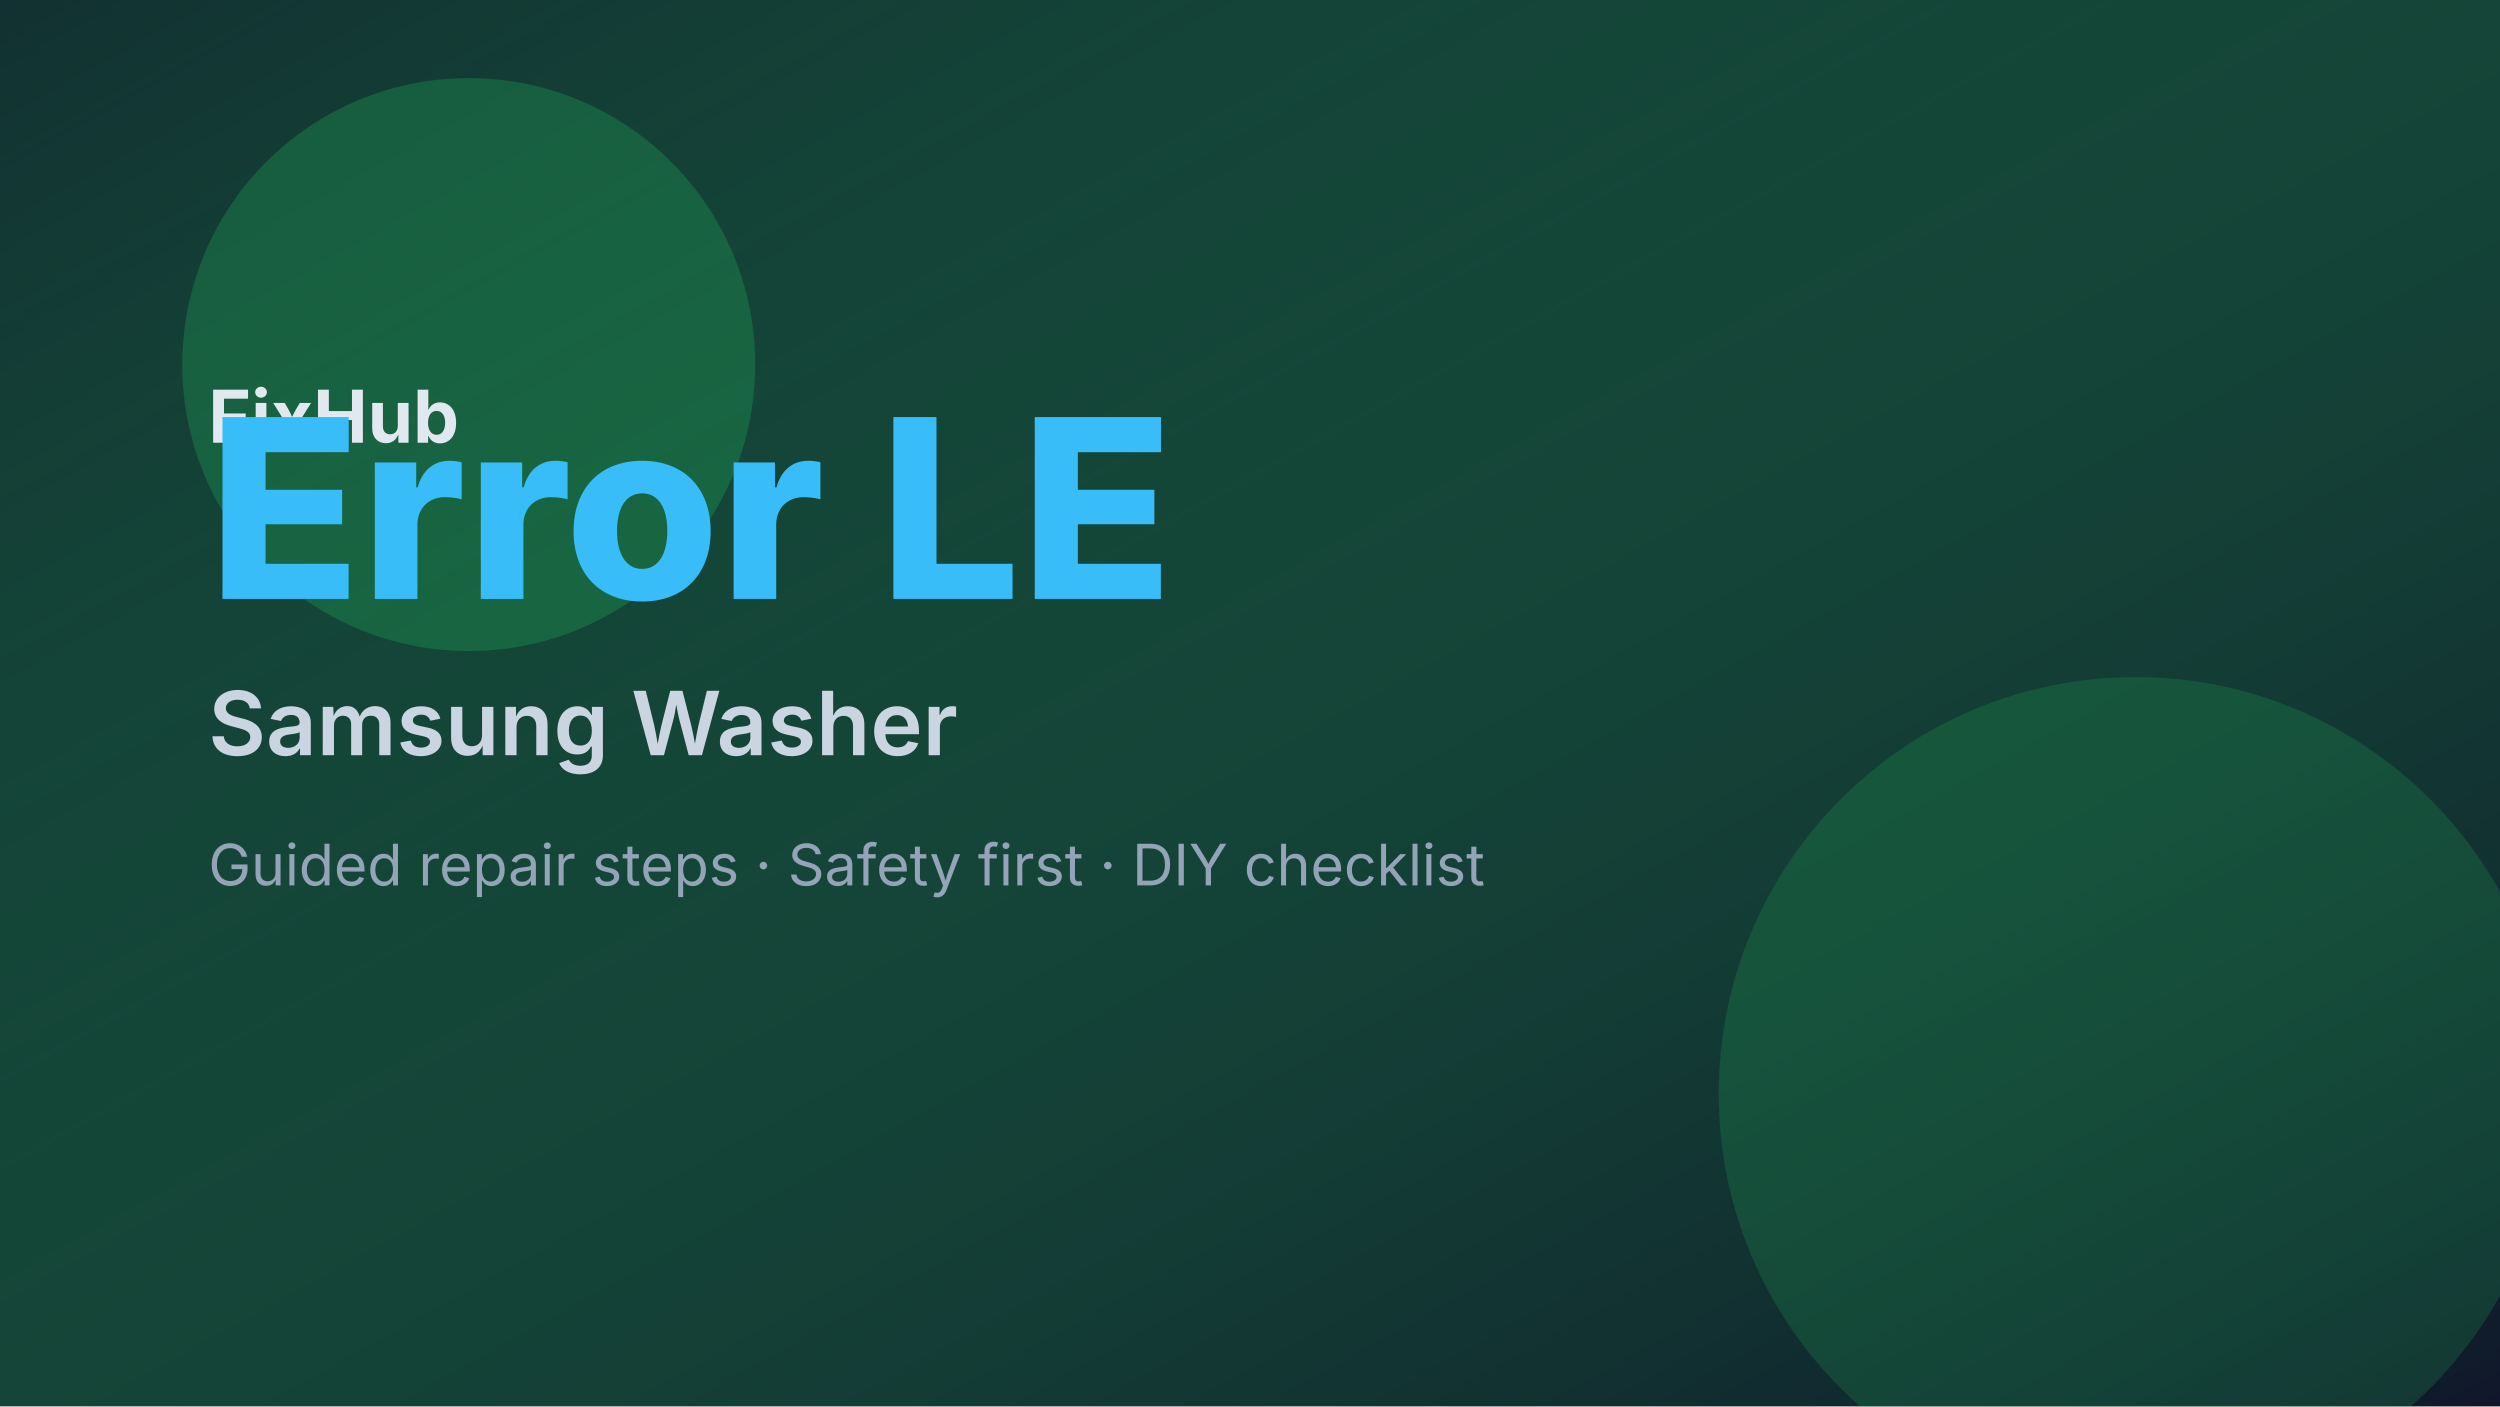
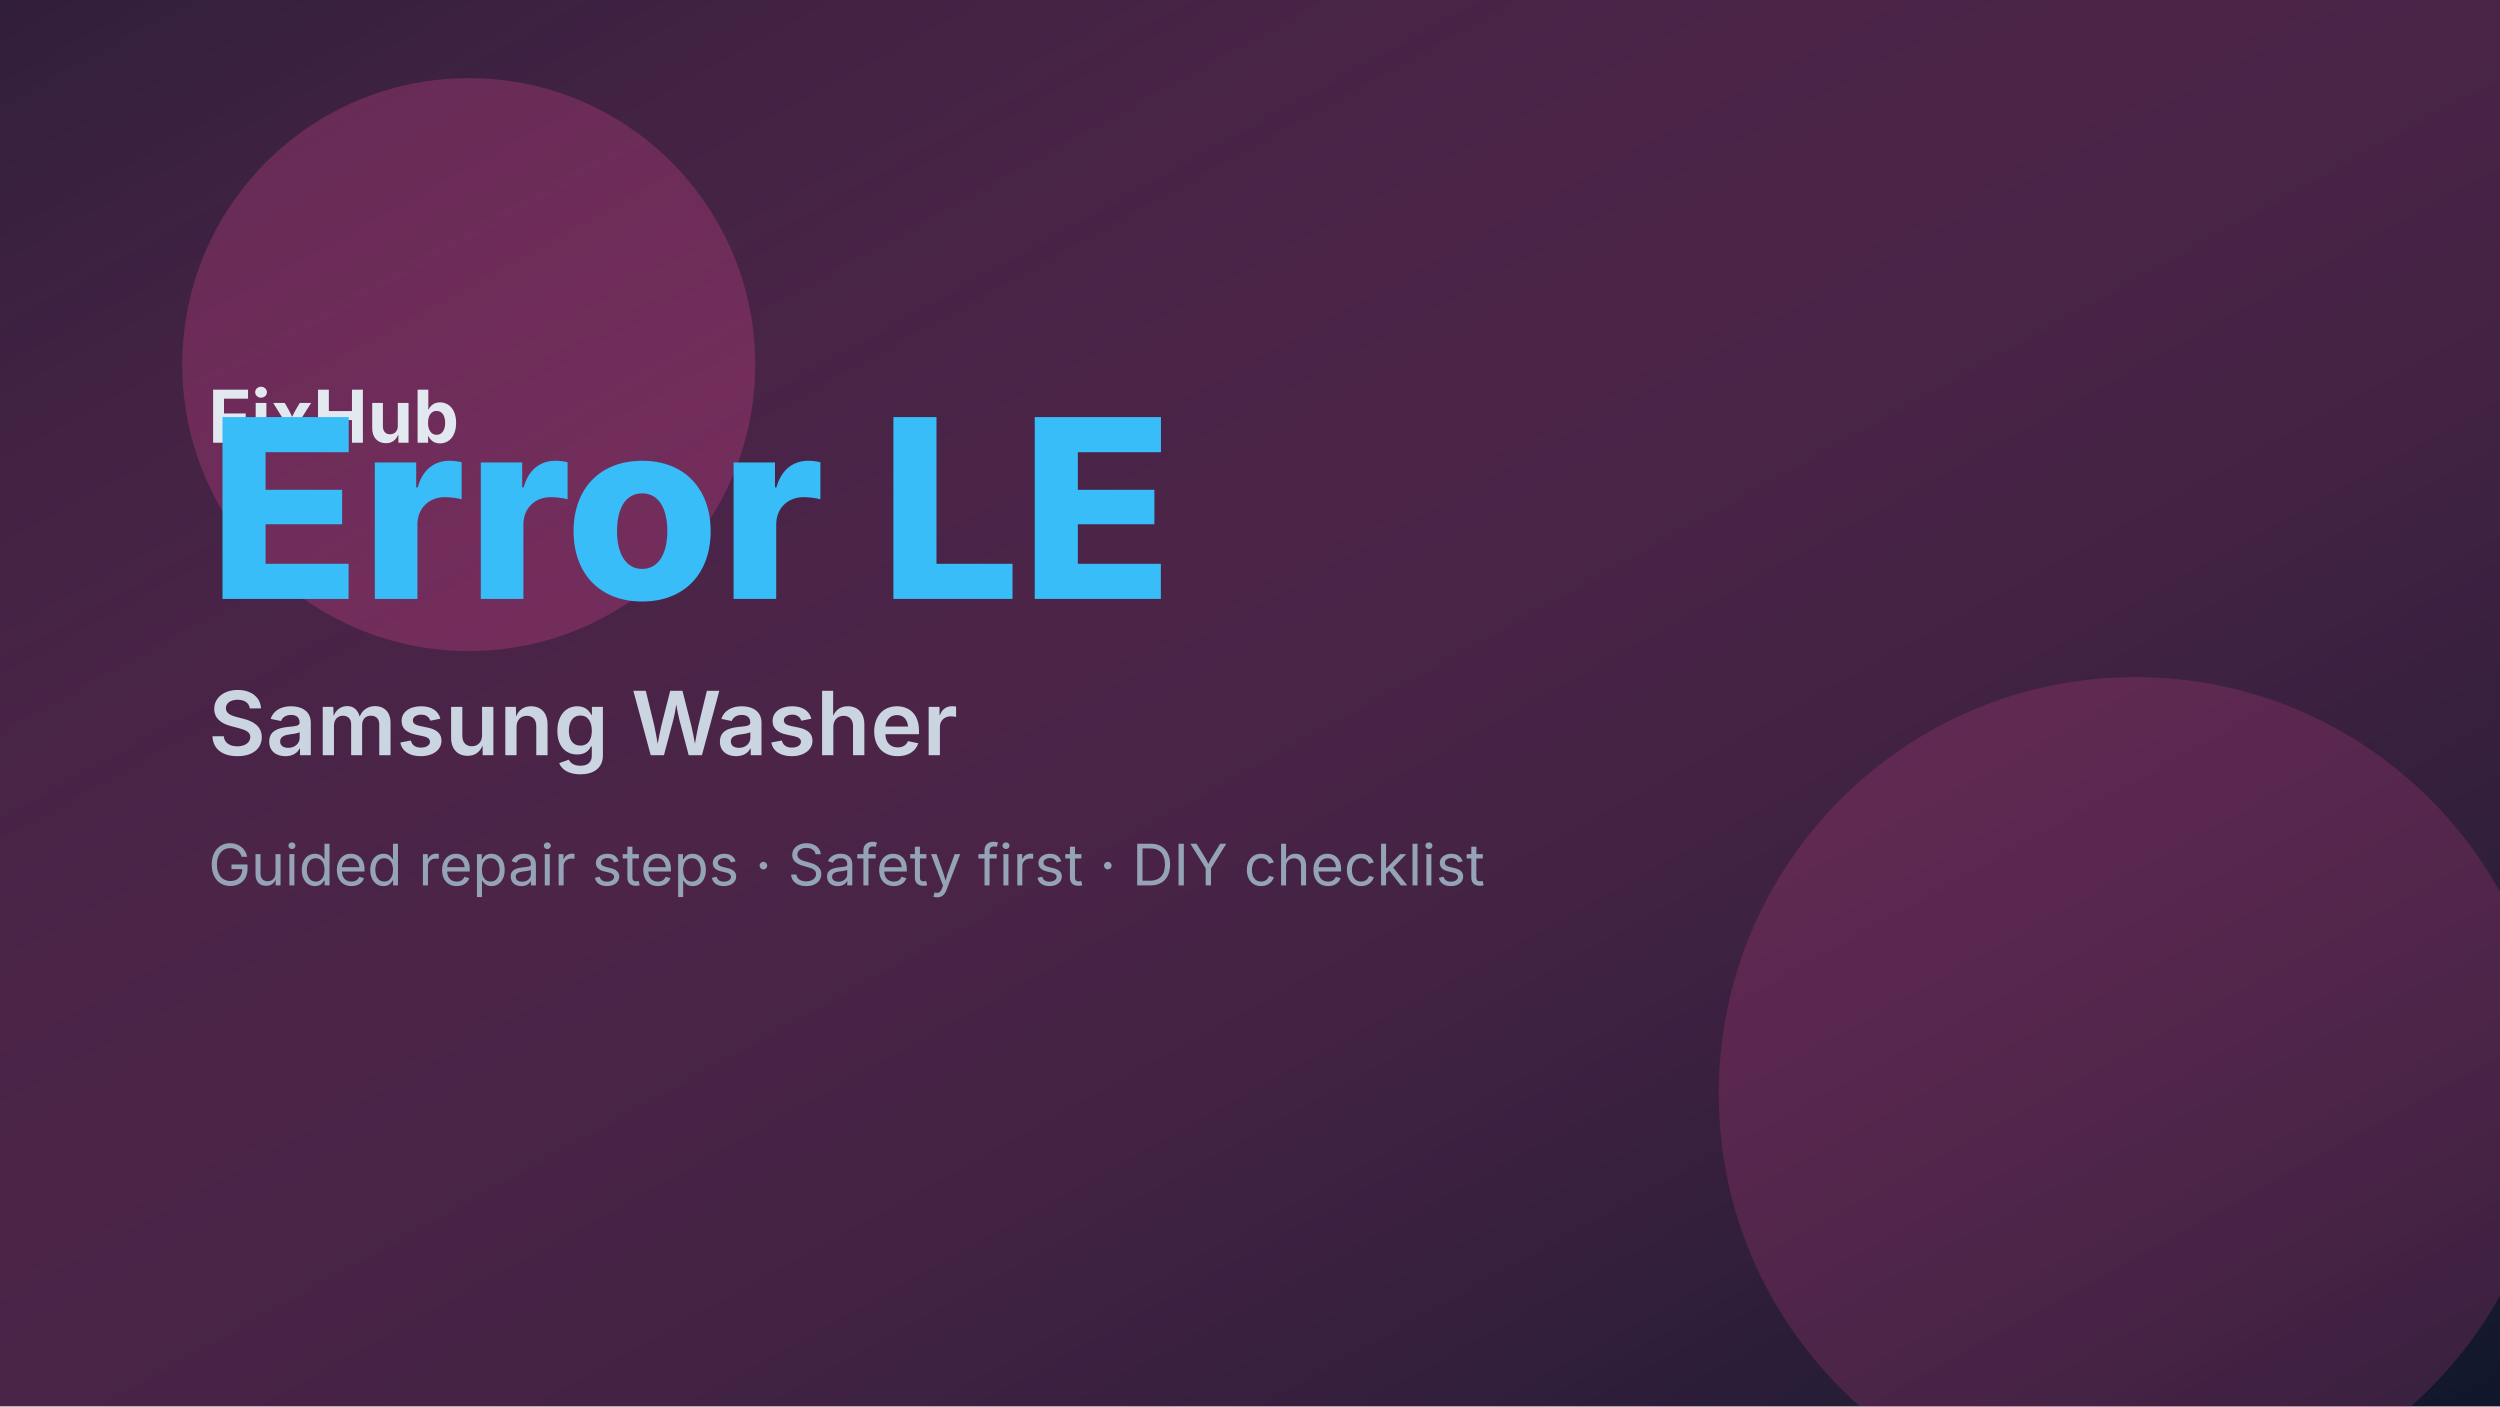
<svg xmlns="http://www.w3.org/2000/svg" width="960" height="540" viewBox="0 0 960 540" role="img" aria-label="Guide hero image for Samsung Washer error LE">
  <defs>
    <linearGradient id="g" x1="0" y1="0" x2="1" y2="1">
-       <stop offset="0%" stop-color="#22C55E" stop-opacity="0.15" />
+       <stop offset="0%" stop-color="#EC4899" stop-opacity="0.15" />
      <stop offset="100%" stop-color="#0F172A" stop-opacity="0.9" />
    </linearGradient>
  </defs>
  <rect width="960" height="540" fill="#0F172A" />
  <rect width="960" height="540" fill="url(#g)" />
-   <circle cx="180" cy="140" r="110" fill="#22C55E" opacity="0.25" />
-   <circle cx="820" cy="420" r="160" fill="#22C55E" opacity="0.18" />
+   <circle cx="180" cy="140" r="110" fill="#EC4899" opacity="0.25" />
+   <circle cx="820" cy="420" r="160" fill="#EC4899" opacity="0.18" />
  <text x="80" y="170" fill="#E2E8F0" font-size="28" font-family="Inter, system-ui" font-weight="700">FixHub</text>
  <text x="80" y="230" fill="#38BDF8" font-size="96" font-family="Inter, system-ui" font-weight="800">Error LE</text>
  <text x="80" y="290" fill="#CBD5E1" font-size="34" font-family="Inter, system-ui" font-weight="600">Samsung Washer</text>
  <text x="80" y="340" fill="#94A3B8" font-size="22" font-family="Inter, system-ui">Guided repair steps · Safety first · DIY checklist</text>
</svg>
